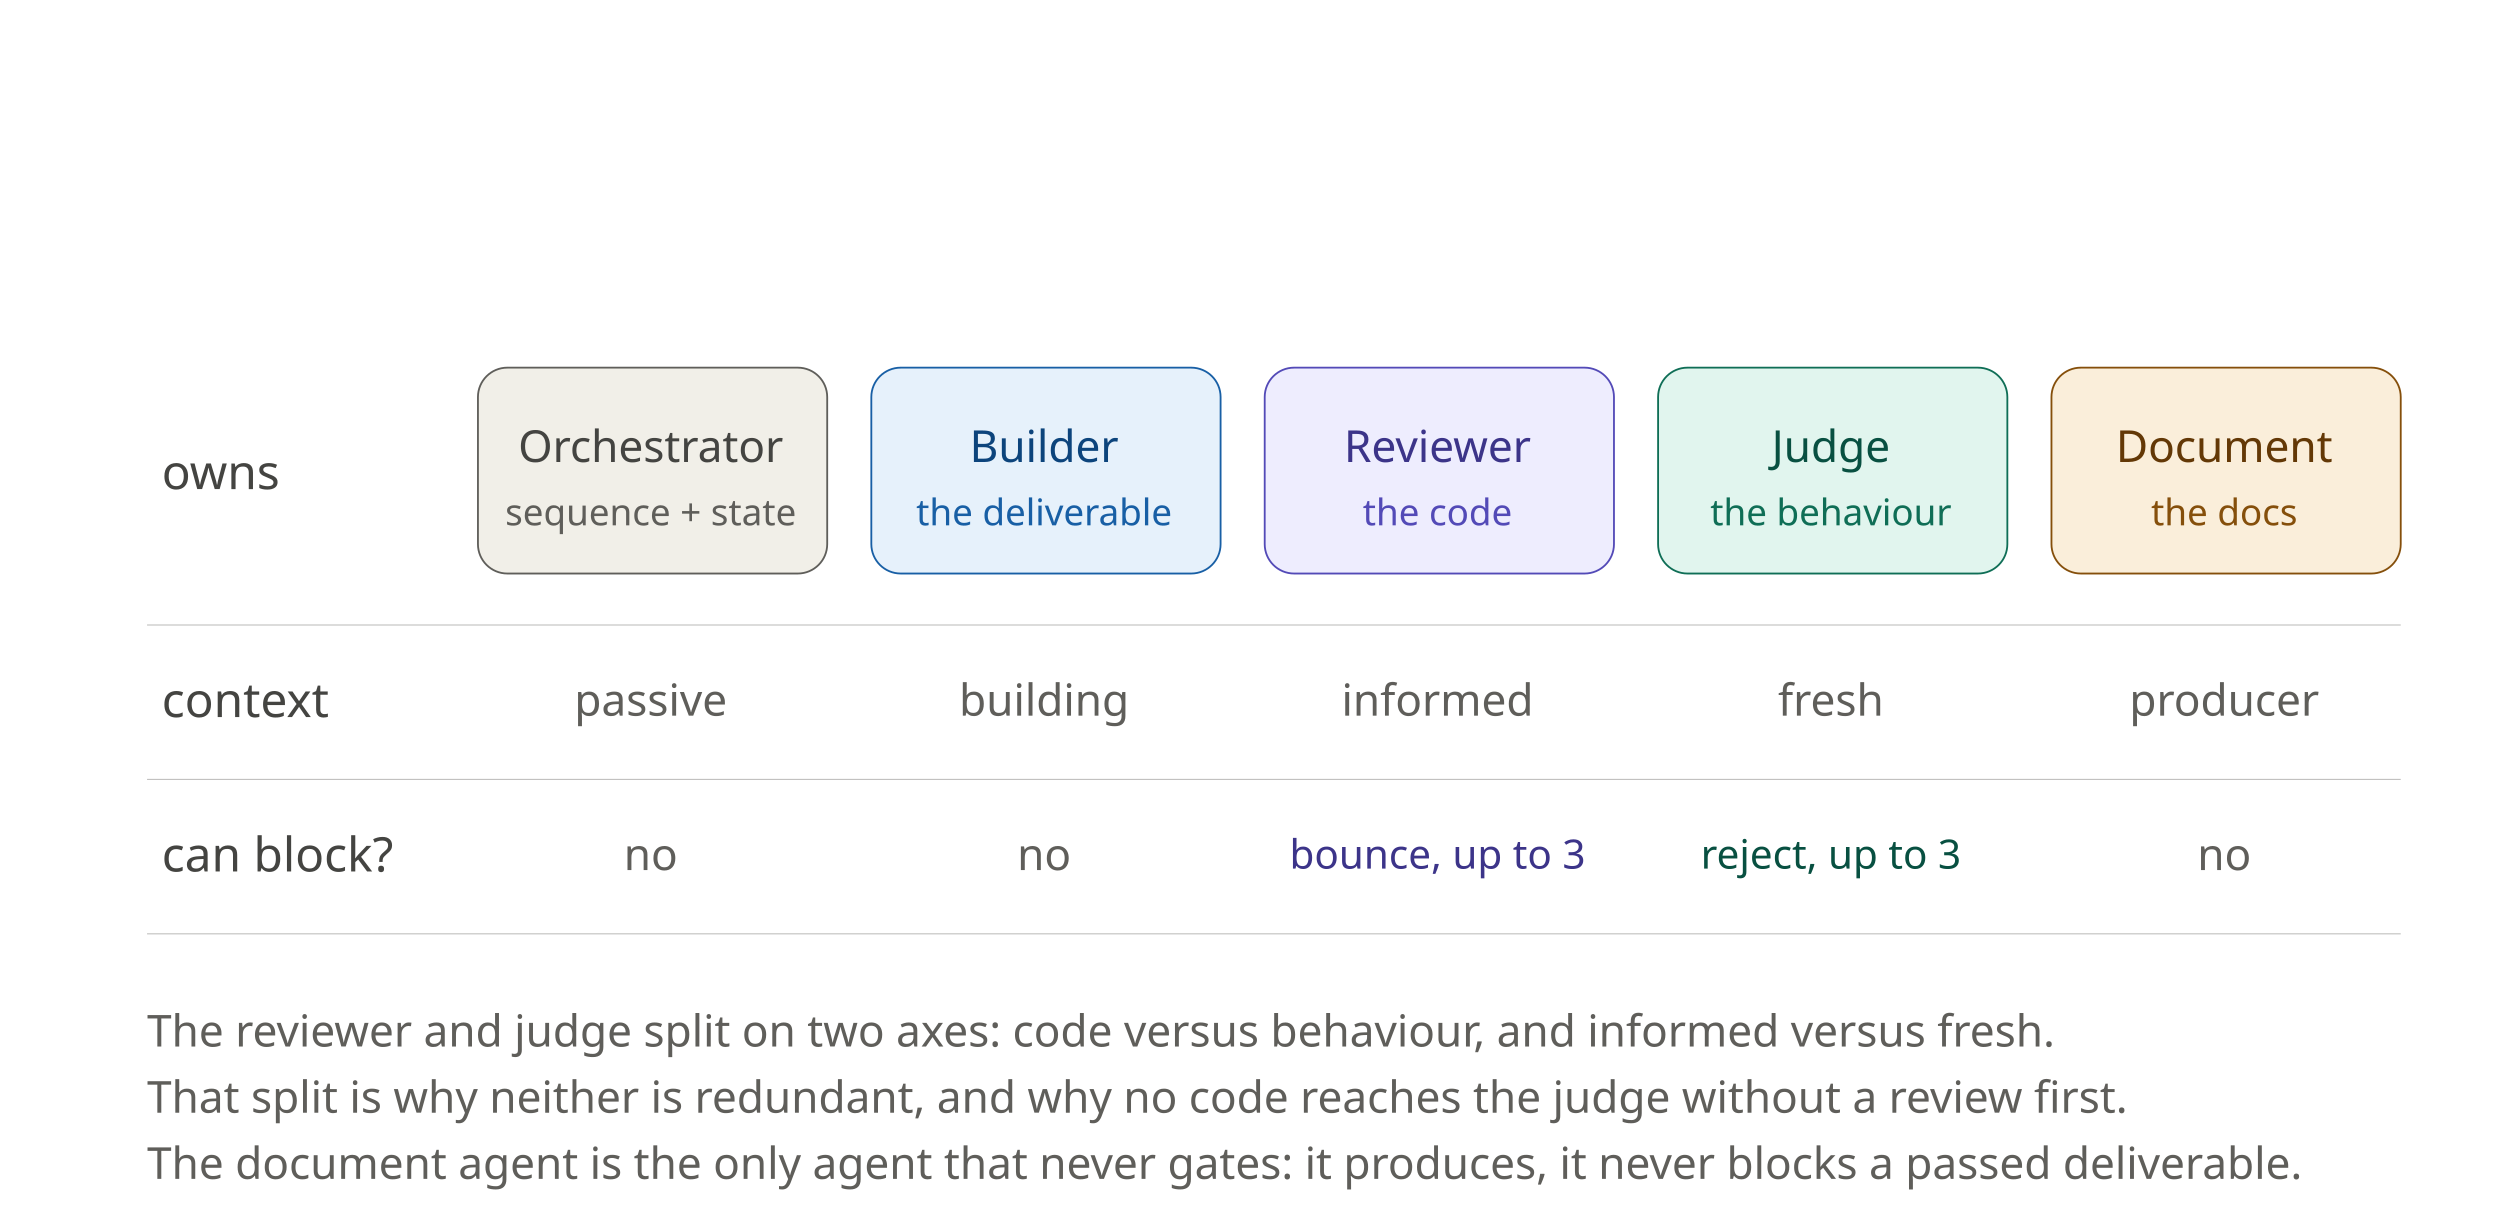
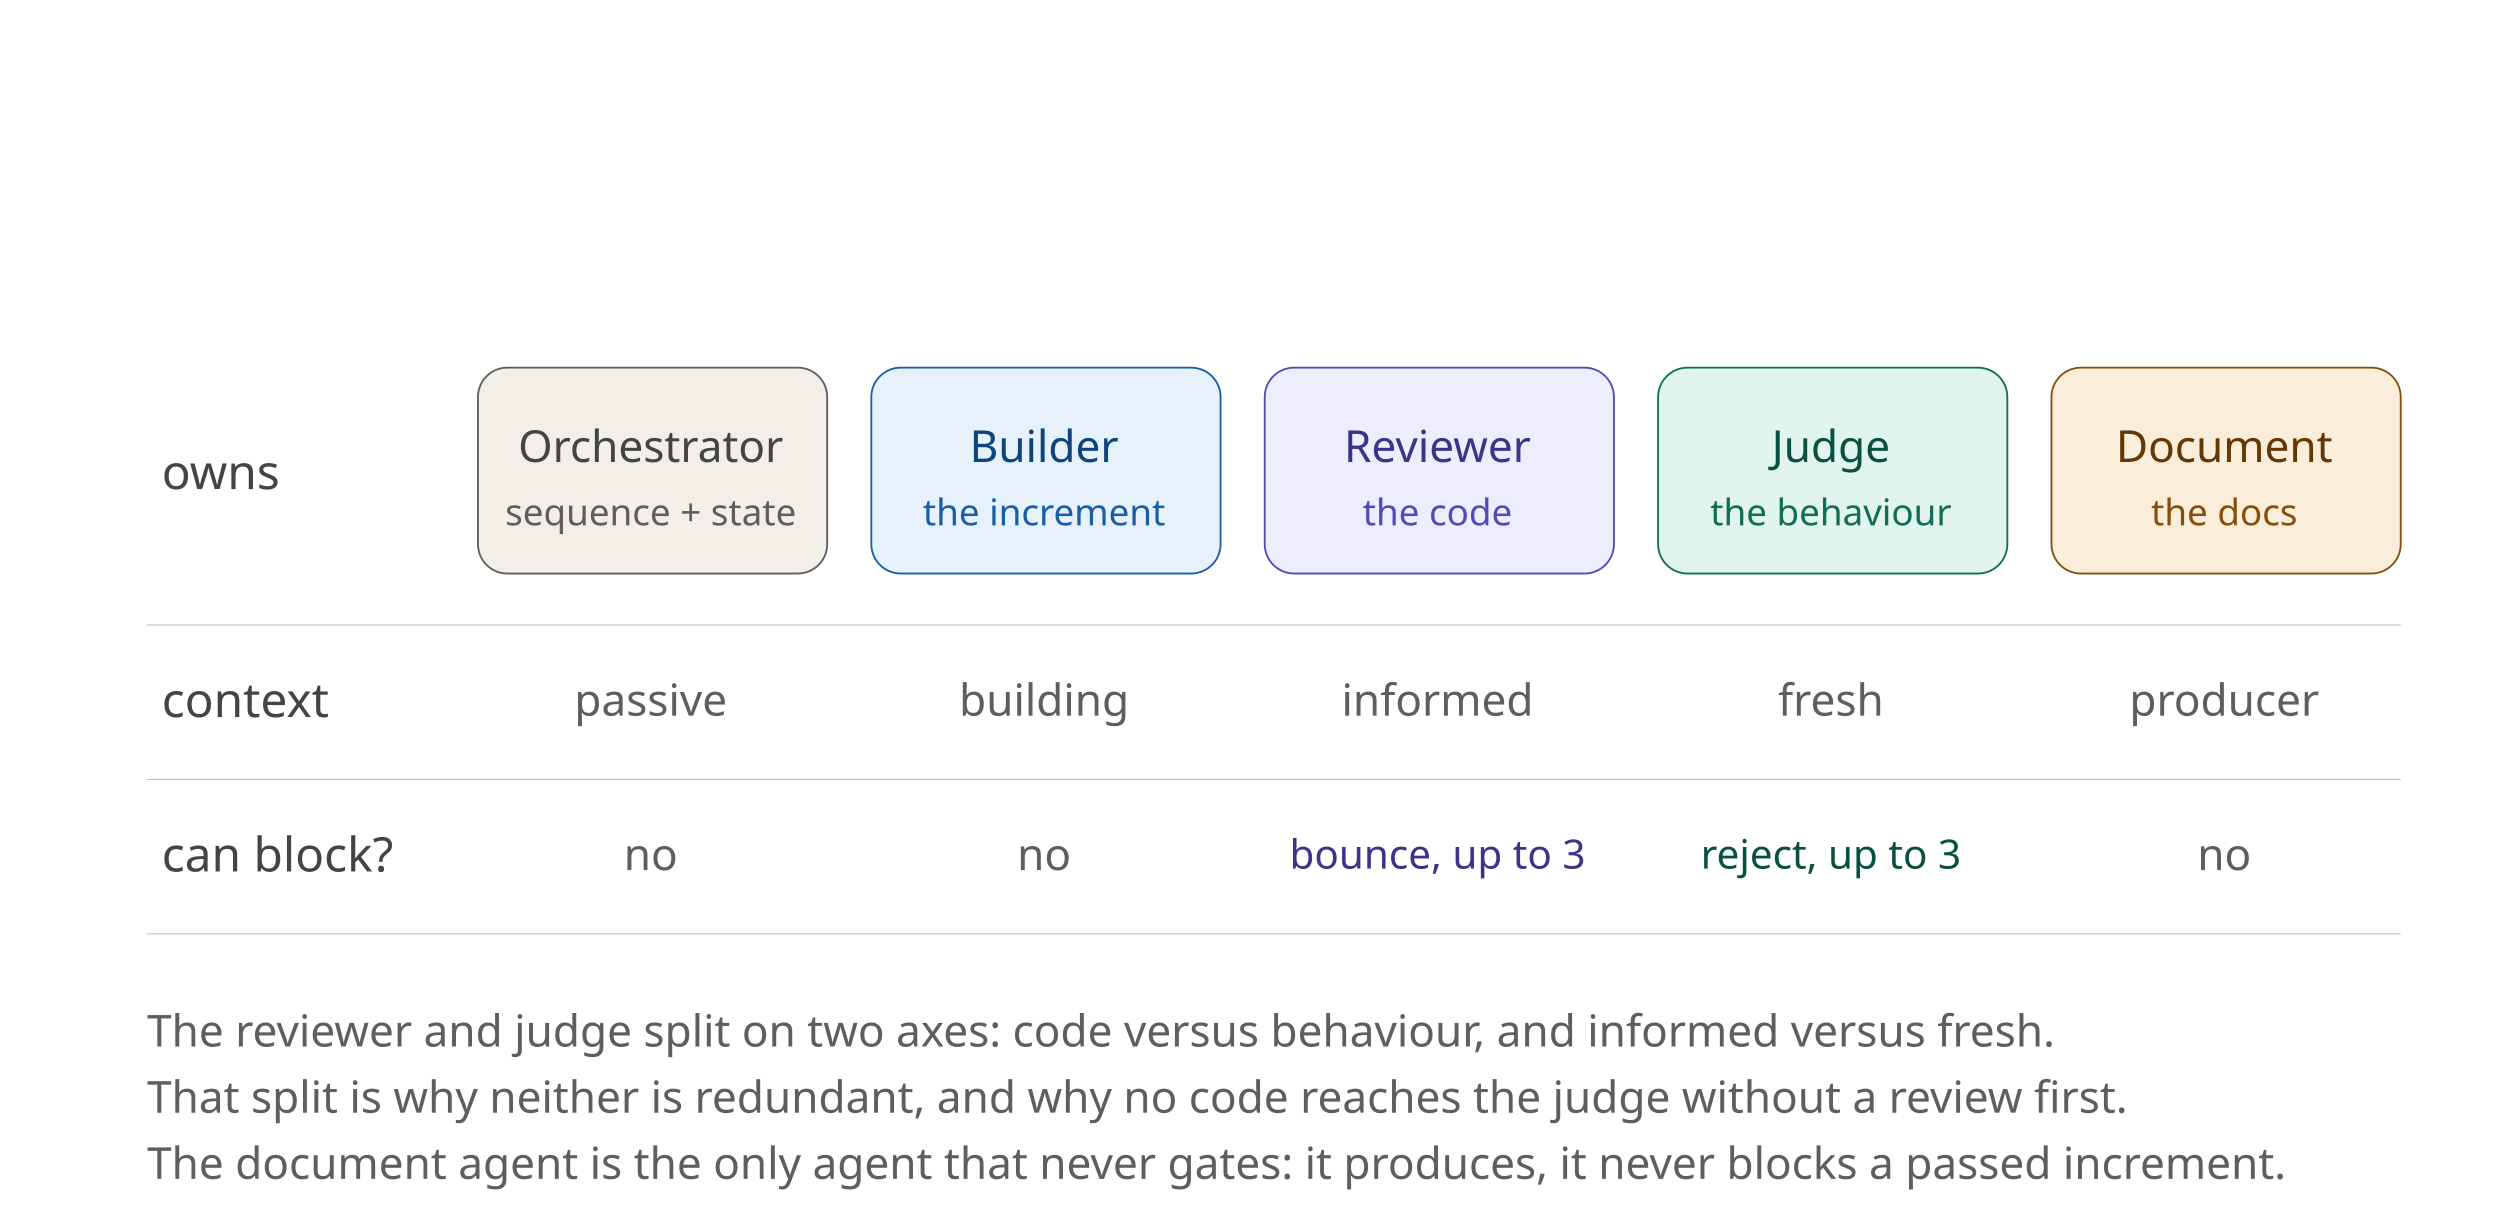
<svg xmlns="http://www.w3.org/2000/svg" width="680" viewBox="0 0 680 330" role="img" font-family="sans-serif">
  <text x="44" y="128" dominant-baseline="central" fill="#444441" font-size="13" font-weight="500">owns</text>
  <text x="44" y="190" dominant-baseline="central" fill="#444441" font-size="13" font-weight="500">context</text>
  <text x="44" y="232" dominant-baseline="central" fill="#444441" font-size="13" font-weight="500">can block?</text>
  <rect x="130" y="100" width="95" height="56" rx="8" fill="#F1EFE8" stroke="#5F5E5A" stroke-width="0.5" />
  <text x="177" y="121" text-anchor="middle" dominant-baseline="central" fill="#444441" font-size="12" font-weight="500">Orchestrator</text>
  <text x="177" y="139" text-anchor="middle" dominant-baseline="central" fill="#5F5E5A" font-size="10">sequence + state</text>
  <rect x="237" y="100" width="95" height="56" rx="8" fill="#E6F1FB" stroke="#185FA5" stroke-width="0.5" />
  <text x="284" y="121" text-anchor="middle" dominant-baseline="central" fill="#0C447C" font-size="12" font-weight="500">Builder</text>
-   <text x="284" y="139" text-anchor="middle" dominant-baseline="central" fill="#185FA5" font-size="10">the deliverable</text>
+   <text x="284" y="139" text-anchor="middle" dominant-baseline="central" fill="#185FA5" font-size="10">the increment</text>
  <rect x="344" y="100" width="95" height="56" rx="8" fill="#EEEDFE" stroke="#534AB7" stroke-width="0.5" />
  <text x="391" y="121" text-anchor="middle" dominant-baseline="central" fill="#3C3489" font-size="12" font-weight="500">Reviewer</text>
  <text x="391" y="139" text-anchor="middle" dominant-baseline="central" fill="#534AB7" font-size="10">the code</text>
  <rect x="451" y="100" width="95" height="56" rx="8" fill="#E1F5EE" stroke="#0F6E56" stroke-width="0.5" />
  <text x="498" y="121" text-anchor="middle" dominant-baseline="central" fill="#085041" font-size="12" font-weight="500">Judge</text>
  <text x="498" y="139" text-anchor="middle" dominant-baseline="central" fill="#0F6E56" font-size="10">the behaviour</text>
  <rect x="558" y="100" width="95" height="56" rx="8" fill="#FAEEDA" stroke="#854F0B" stroke-width="0.5" />
  <text x="605" y="121" text-anchor="middle" dominant-baseline="central" fill="#633806" font-size="12" font-weight="500">Document</text>
  <text x="605" y="139" text-anchor="middle" dominant-baseline="central" fill="#854F0B" font-size="10">the docs</text>
  <line x1="40" y1="170" x2="653" y2="170" stroke="#5F5E5A" stroke-width="0.3" opacity="0.4" />
  <text x="177" y="190" text-anchor="middle" dominant-baseline="central" fill="#5F5E5A" font-size="12">passive</text>
  <text x="284" y="190" text-anchor="middle" dominant-baseline="central" fill="#5F5E5A" font-size="12">building</text>
  <text x="391" y="190" text-anchor="middle" dominant-baseline="central" fill="#5F5E5A" font-size="12">informed</text>
  <text x="498" y="190" text-anchor="middle" dominant-baseline="central" fill="#5F5E5A" font-size="12">fresh</text>
  <text x="605" y="190" text-anchor="middle" dominant-baseline="central" fill="#5F5E5A" font-size="12">producer</text>
  <line x1="40" y1="212" x2="653" y2="212" stroke="#5F5E5A" stroke-width="0.3" opacity="0.4" />
  <text x="177" y="232" text-anchor="middle" dominant-baseline="central" fill="#5F5E5A" font-size="12">no</text>
  <text x="284" y="232" text-anchor="middle" dominant-baseline="central" fill="#5F5E5A" font-size="12">no</text>
  <text x="391" y="232" text-anchor="middle" dominant-baseline="central" fill="#3C3489" font-size="11">bounce, up to 3</text>
  <text x="498" y="232" text-anchor="middle" dominant-baseline="central" fill="#085041" font-size="11">reject, up to 3</text>
  <text x="605" y="232" text-anchor="middle" dominant-baseline="central" fill="#5F5E5A" font-size="12">no</text>
  <line x1="40" y1="254" x2="653" y2="254" stroke="#5F5E5A" stroke-width="0.3" opacity="0.4" />
  <text x="40" y="280" dominant-baseline="central" fill="#5F5E5A" font-size="12">The reviewer and judge split on two axes: code versus behaviour, and informed versus fresh.</text>
  <text x="40" y="298" dominant-baseline="central" fill="#5F5E5A" font-size="12">That split is why neither is redundant, and why no code reaches the judge without a review first.</text>
-   <text x="40" y="316" dominant-baseline="central" fill="#5F5E5A" font-size="12">The document agent is the only agent that never gates: it produces, it never blocks a passed deliverable.</text>
+   <text x="40" y="316" dominant-baseline="central" fill="#5F5E5A" font-size="12">The document agent is the only agent that never gates: it produces, it never blocks a passed increment.</text>
</svg>
